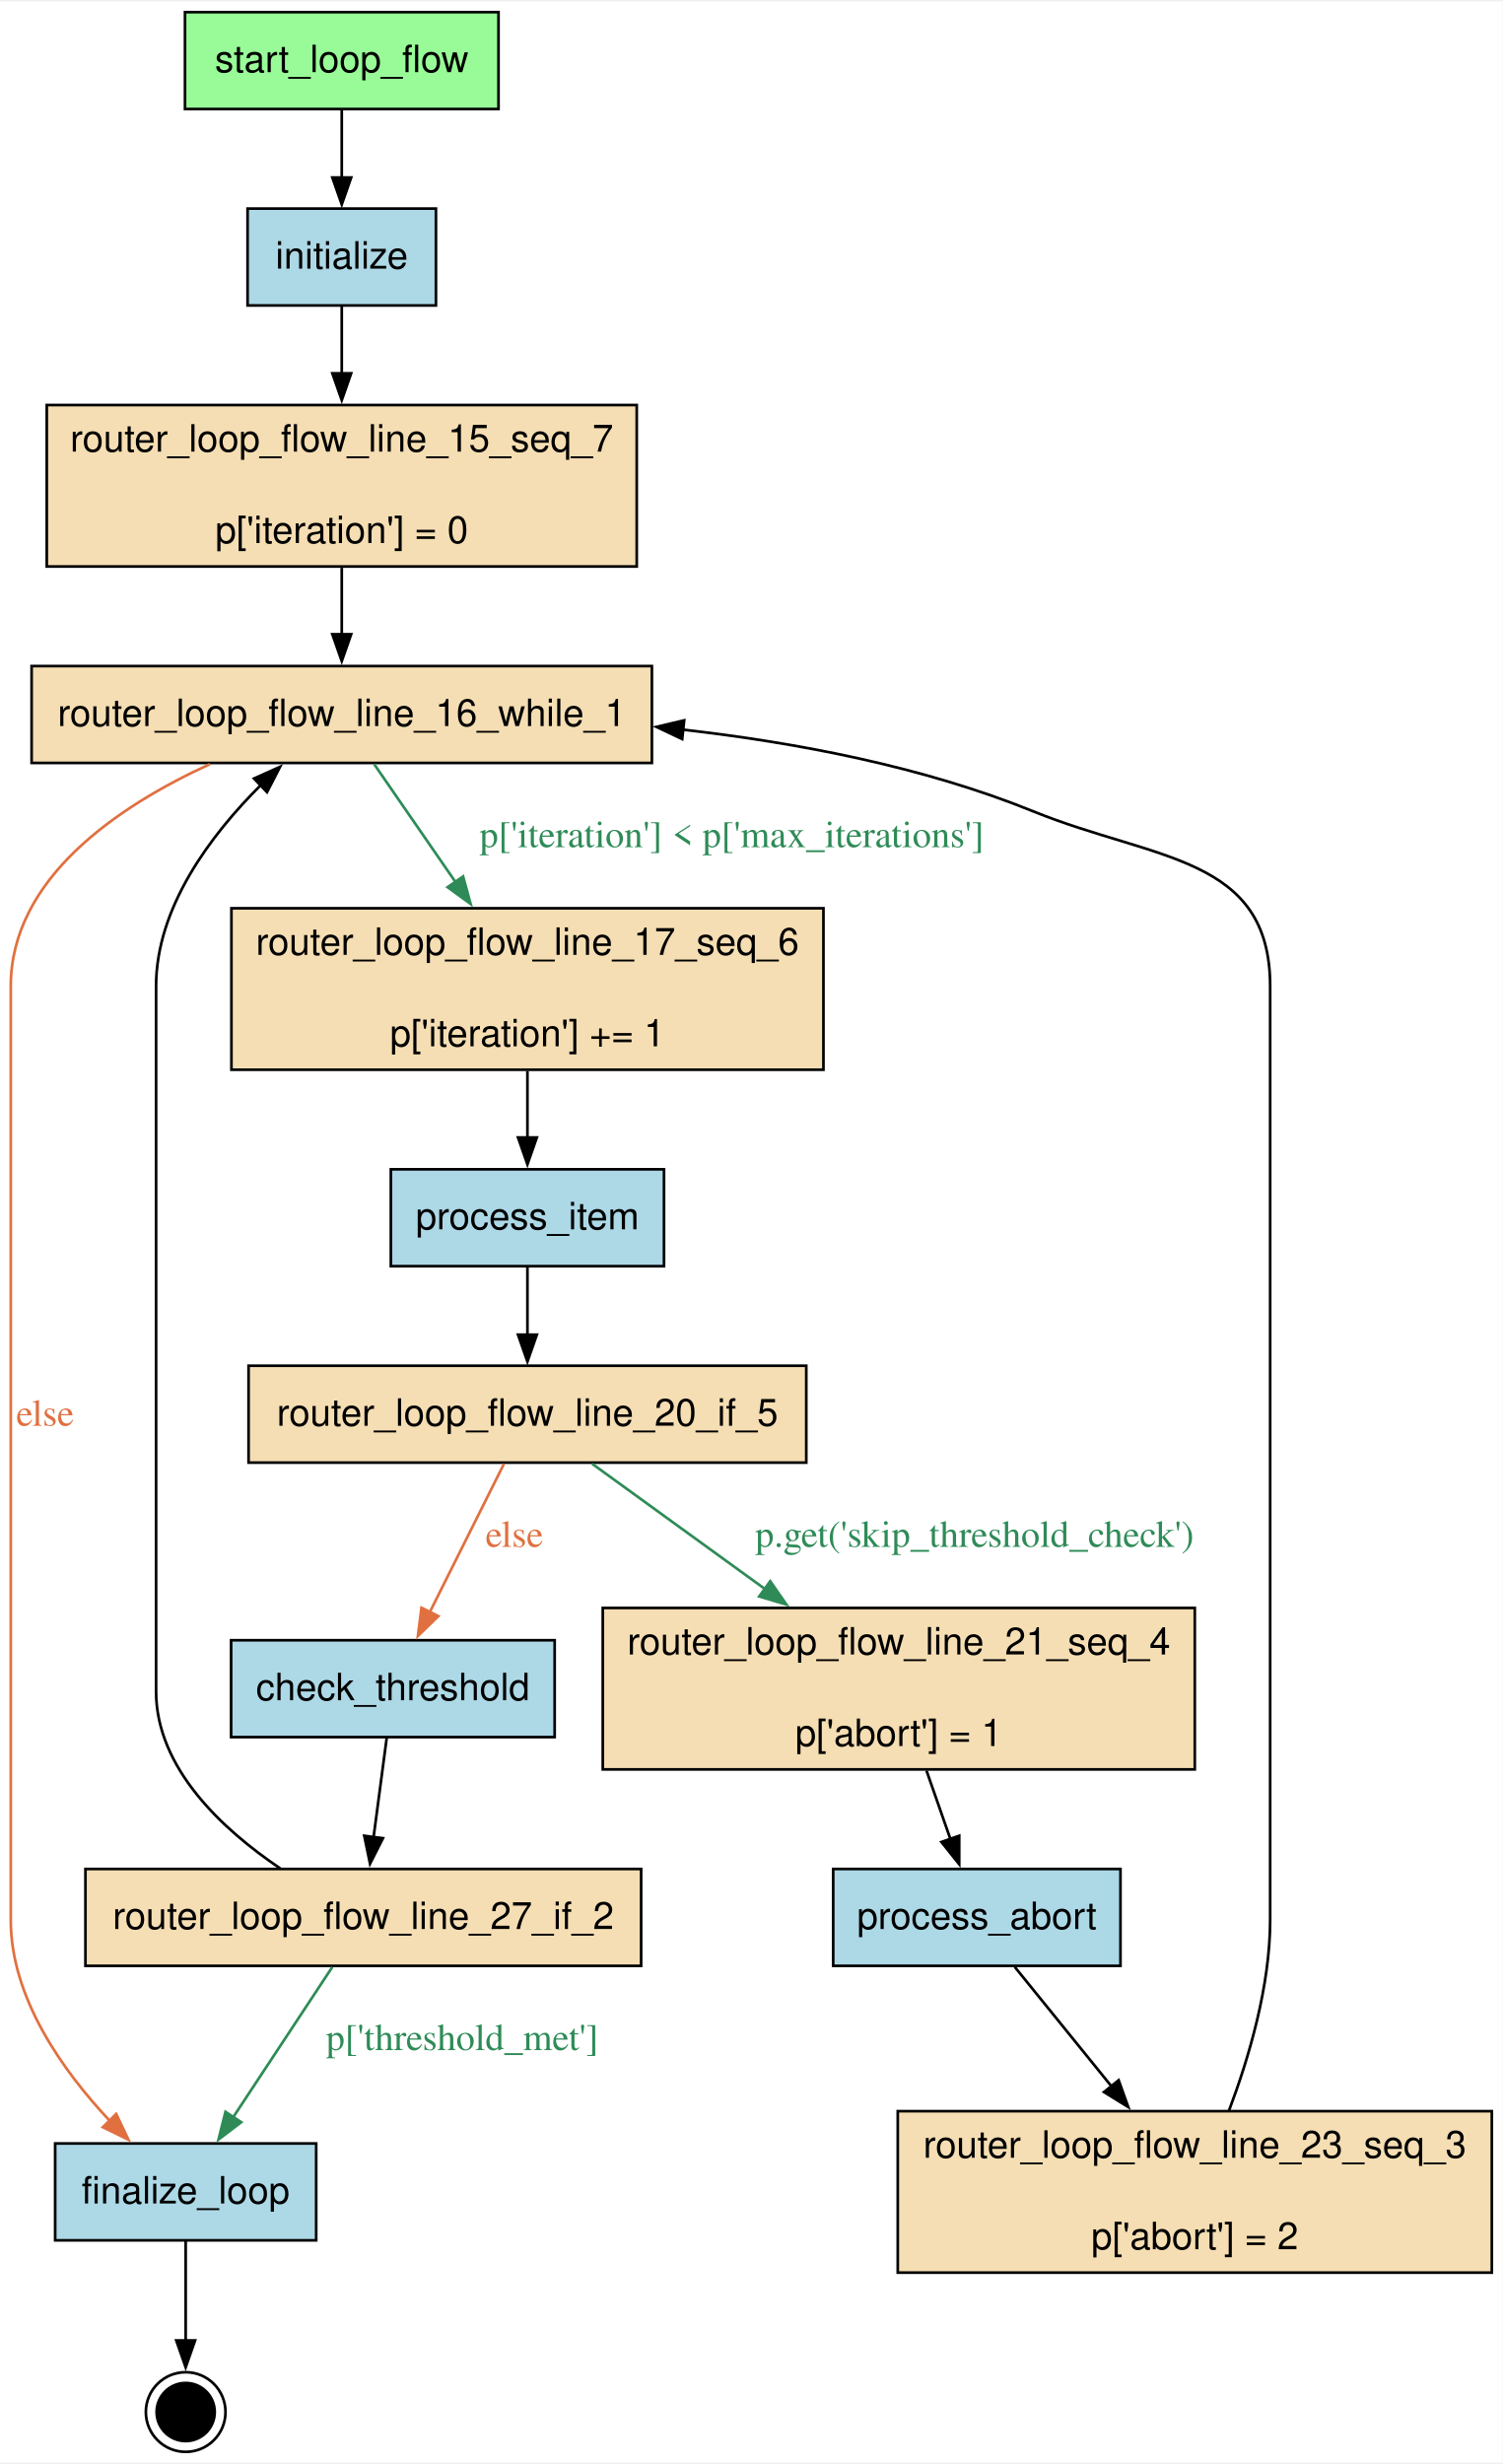
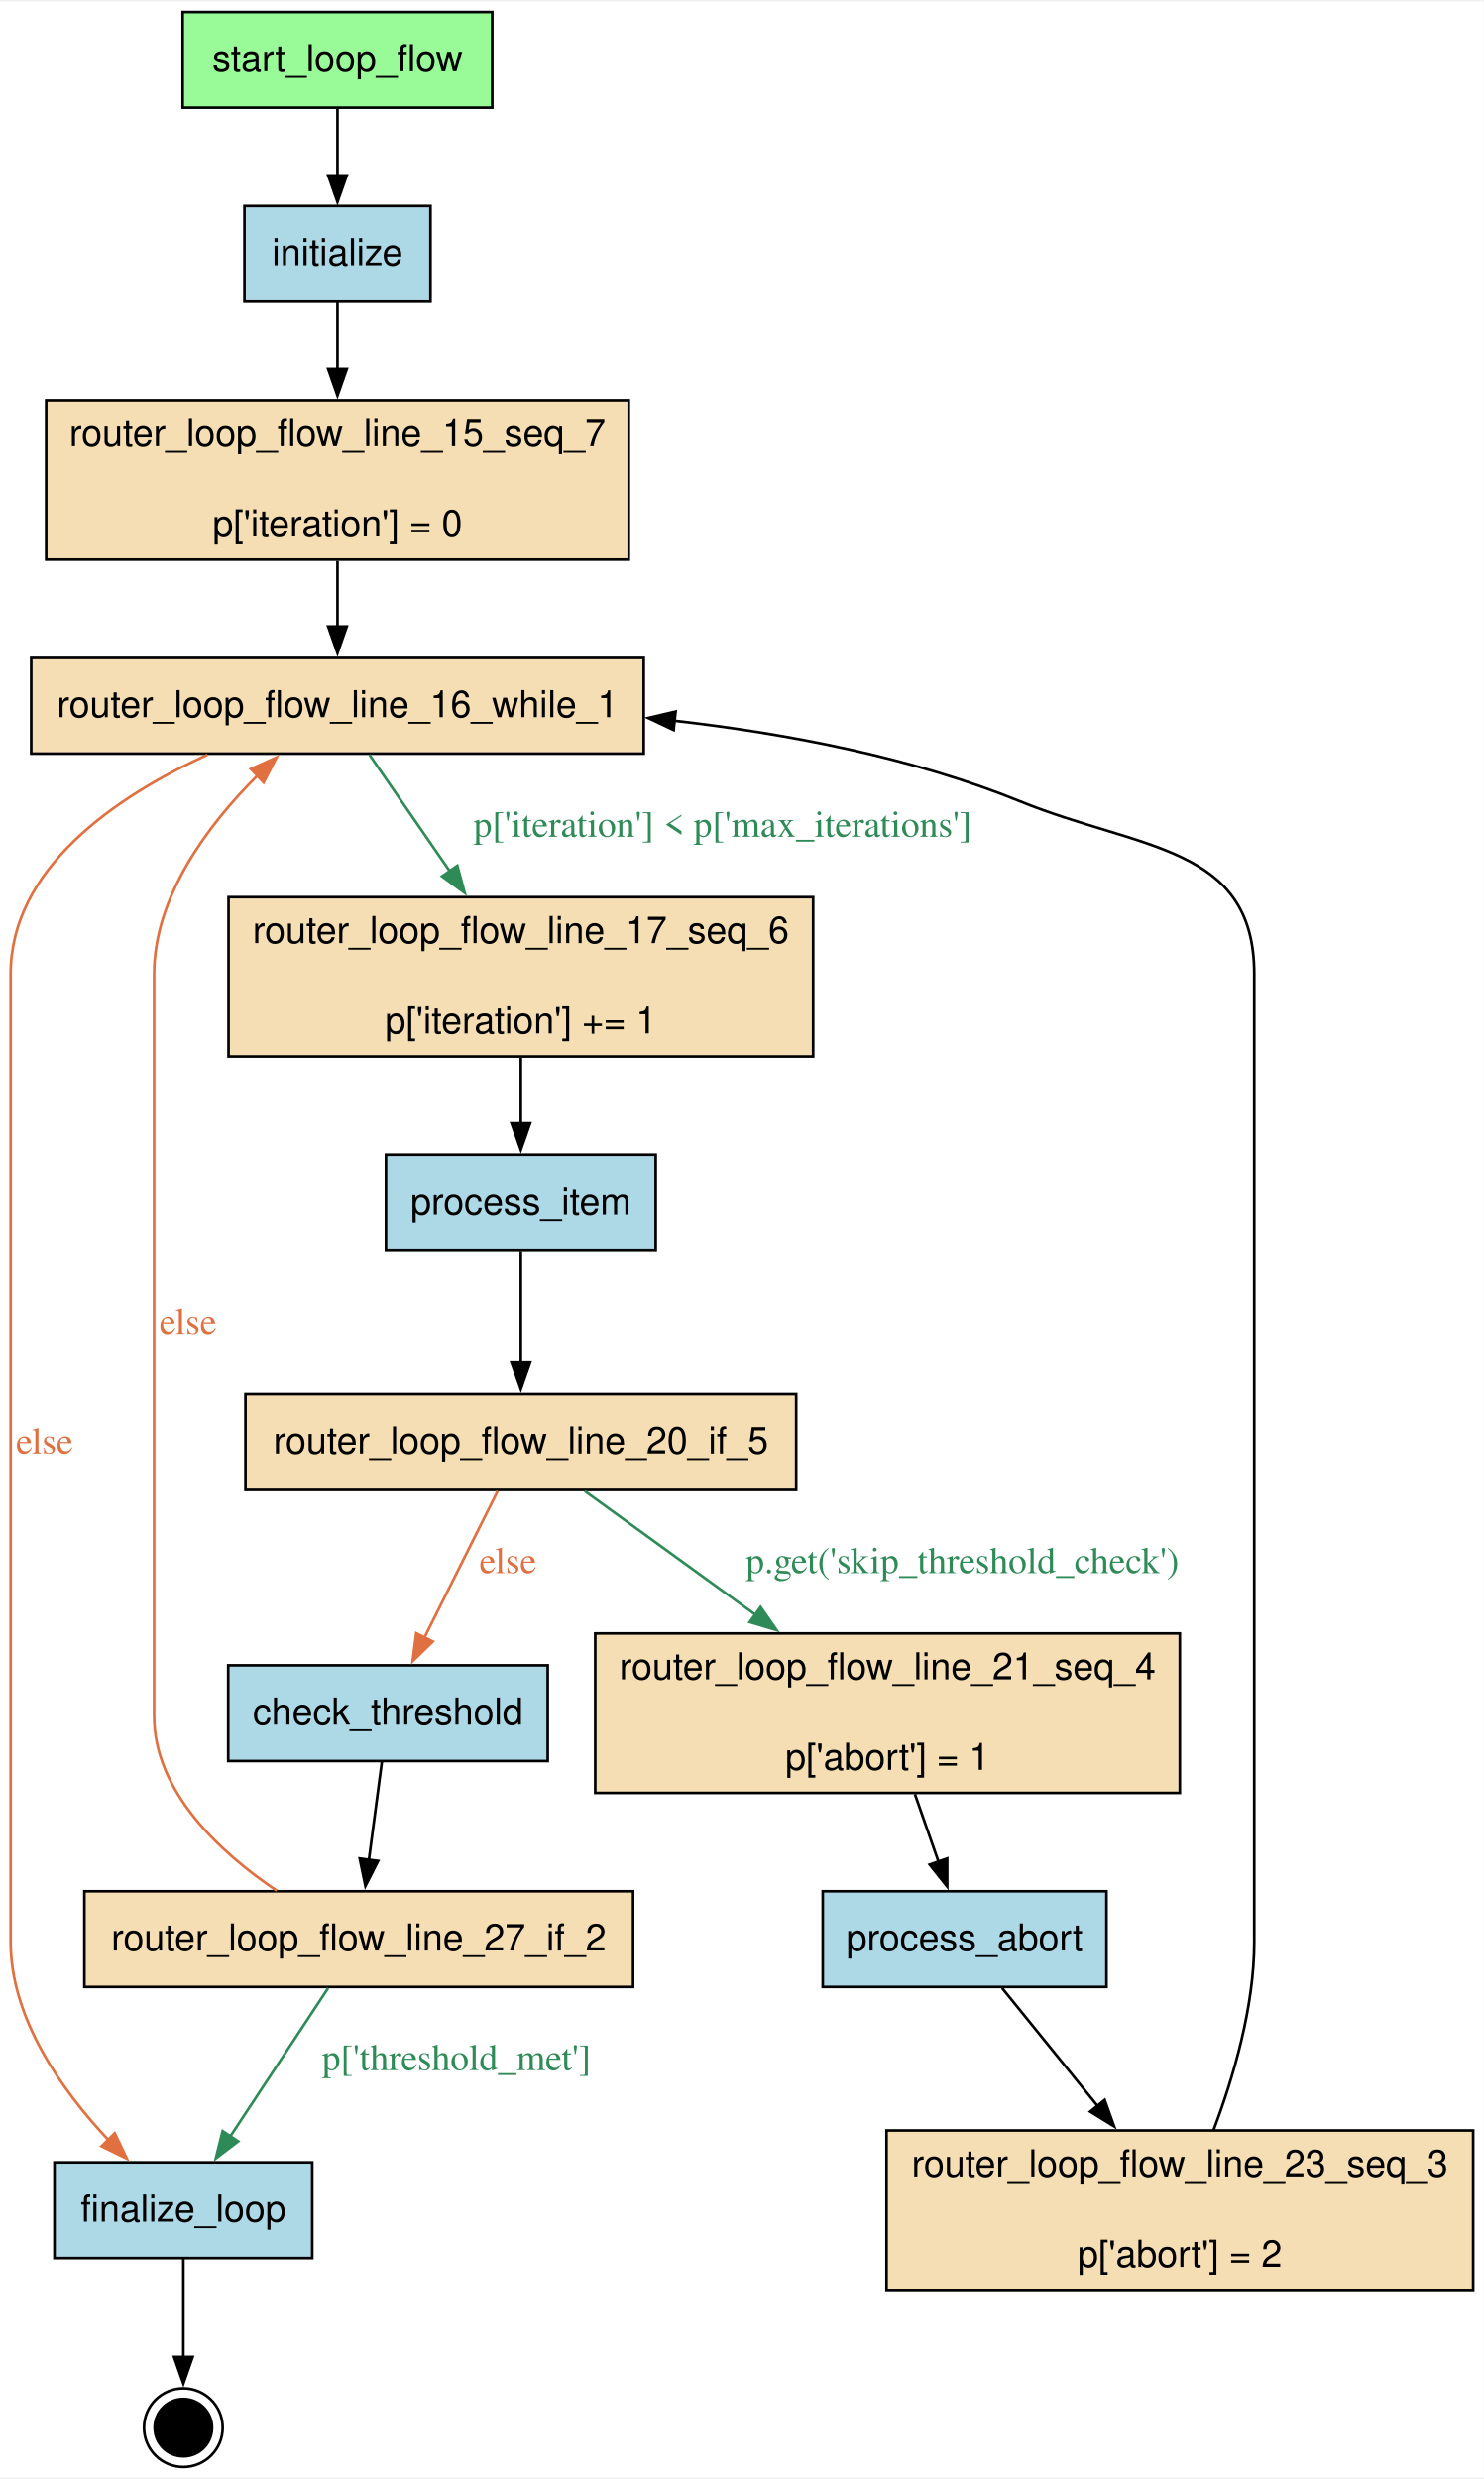
- <svg xmlns="http://www.w3.org/2000/svg" width="558pt" height="915pt" viewBox="0.00 0.00 558.38 914.60">
-   <g id="graph0" class="graph" transform="scale(1 1) rotate(0) translate(4 910.6)">
-     <polygon fill="white" stroke="none" points="-4,4 -4,-910.6 554.38,-910.6 554.38,4 -4,4" />
+ <svg xmlns="http://www.w3.org/2000/svg" width="558pt" height="932pt" viewBox="0.00 0.00 558.38 931.60">
+   <g id="graph0" class="graph" transform="scale(1 1) rotate(0) translate(4 927.6)">
+     <polygon fill="white" stroke="none" points="-4,4 -4,-927.6 554.38,-927.6 554.38,4 -4,4" />
    <g id="node1" class="node">
-       <polygon fill="palegreen" stroke="black" points="181.25,-906.6 64.75,-906.6 64.75,-870.6 181.25,-870.6 181.25,-906.6" />
-       <text text-anchor="middle" x="123" y="-884.3" font-family="Helvetica,sans-Serif" font-size="14.00">start_loop_flow</text>
+       <polygon fill="palegreen" stroke="black" points="181.25,-923.6 64.75,-923.6 64.75,-887.6 181.25,-887.6 181.25,-923.6" />
+       <text text-anchor="middle" x="123" y="-901.3" font-family="Helvetica,sans-Serif" font-size="14.00">start_loop_flow</text>
    </g>
    <g id="node4" class="node">
-       <polygon fill="lightblue" stroke="black" points="158,-833.6 88,-833.6 88,-797.6 158,-797.6 158,-833.6" />
-       <text text-anchor="middle" x="123" y="-811.3" font-family="Helvetica,sans-Serif" font-size="14.00">initialize</text>
+       <polygon fill="lightblue" stroke="black" points="158,-850.6 88,-850.6 88,-814.6 158,-814.6 158,-850.6" />
+       <text text-anchor="middle" x="123" y="-828.3" font-family="Helvetica,sans-Serif" font-size="14.00">initialize</text>
    </g>
    <g id="edge1" class="edge">
-       <path fill="none" stroke="black" d="M123,-870.41C123,-862.83 123,-853.7 123,-845.14" />
-       <polygon fill="black" stroke="black" points="126.5,-845.14 123,-835.14 119.5,-845.14 126.5,-845.14" />
+       <path fill="none" stroke="black" d="M123,-887.41C123,-879.83 123,-870.7 123,-862.14" />
+       <polygon fill="black" stroke="black" points="126.5,-862.14 123,-852.14 119.5,-862.14 126.5,-862.14" />
    </g>
    <g id="node2" class="node">
      <polygon fill="lightblue" stroke="black" points="202.12,-301.6 81.88,-301.6 81.88,-265.6 202.12,-265.6 202.12,-301.6" />
      <text text-anchor="middle" x="142" y="-279.3" font-family="Helvetica,sans-Serif" font-size="14.00">check_threshold</text>
    </g>
    <g id="node13" class="node">
      <polygon fill="wheat" stroke="black" points="234.25,-216.6 27.75,-216.6 27.75,-180.6 234.25,-180.6 234.25,-216.6" />
      <text text-anchor="middle" x="131" y="-194.3" font-family="Helvetica,sans-Serif" font-size="14.00">router_loop_flow_line_27_if_2</text>
    </g>
    <g id="edge9" class="edge">
      <path fill="none" stroke="black" d="M139.72,-265.4C138.3,-254.68 136.44,-240.61 134.8,-228.24" />
      <polygon fill="black" stroke="black" points="138.3,-228.02 133.51,-218.56 131.36,-228.93 138.3,-228.02" />
    </g>
    <g id="node3" class="node">
      <polygon fill="lightblue" stroke="black" points="113.5,-114.6 16.5,-114.6 16.5,-78.6 113.5,-78.6 113.5,-114.6" />
      <text text-anchor="middle" x="65" y="-92.3" font-family="Helvetica,sans-Serif" font-size="14.00">finalize_loop</text>
    </g>
    <g id="node14" class="node">
      <ellipse fill="black" stroke="black" cx="65" cy="-14.8" rx="10.8" ry="10.8" />
      <ellipse fill="none" stroke="black" cx="65" cy="-14.8" rx="14.8" ry="14.8" />
    </g>
    <g id="edge16" class="edge">
      <path fill="none" stroke="black" d="M65,-78.28C65,-67.42 65,-53.23 65,-41.11" />
      <polygon fill="black" stroke="black" points="68.5,-41.41 65,-31.41 61.5,-41.41 68.5,-41.41" />
    </g>
    <g id="node7" class="node">
-       <polygon fill="wheat" stroke="black" points="232.62,-760.6 13.38,-760.6 13.38,-700.6 232.62,-700.6 232.62,-760.6" />
-       <text text-anchor="middle" x="123" y="-743.3" font-family="Helvetica,sans-Serif" font-size="14.00">router_loop_flow_line_15_seq_7</text>
-       <text text-anchor="middle" x="123" y="-709.3" font-family="Helvetica,sans-Serif" font-size="14.00">p['iteration'] = 0</text>
+       <polygon fill="wheat" stroke="black" points="232.62,-777.6 13.38,-777.6 13.38,-717.6 232.62,-717.6 232.62,-777.6" />
+       <text text-anchor="middle" x="123" y="-760.3" font-family="Helvetica,sans-Serif" font-size="14.00">router_loop_flow_line_15_seq_7</text>
+       <text text-anchor="middle" x="123" y="-726.3" font-family="Helvetica,sans-Serif" font-size="14.00">p['iteration'] = 0</text>
    </g>
    <g id="edge2" class="edge">
-       <path fill="none" stroke="black" d="M123,-797.4C123,-790.07 123,-781.18 123,-772.34" />
-       <polygon fill="black" stroke="black" points="126.5,-772.39 123,-762.39 119.5,-772.39 126.5,-772.39" />
+       <path fill="none" stroke="black" d="M123,-814.4C123,-807.07 123,-798.18 123,-789.34" />
+       <polygon fill="black" stroke="black" points="126.5,-789.39 123,-779.39 119.5,-789.39 126.5,-789.39" />
    </g>
    <g id="node5" class="node">
      <polygon fill="lightblue" stroke="black" points="412.38,-216.6 305.62,-216.6 305.62,-180.6 412.38,-180.6 412.38,-216.6" />
      <text text-anchor="middle" x="359" y="-194.3" font-family="Helvetica,sans-Serif" font-size="14.00">process_abort</text>
    </g>
    <g id="node12" class="node">
      <polygon fill="wheat" stroke="black" points="550.38,-126.6 329.62,-126.6 329.62,-66.6 550.38,-66.6 550.38,-126.6" />
      <text text-anchor="middle" x="440" y="-109.3" font-family="Helvetica,sans-Serif" font-size="14.00">router_loop_flow_line_23_seq_3</text>
      <text text-anchor="middle" x="440" y="-75.3" font-family="Helvetica,sans-Serif" font-size="14.00">p['abort'] = 2</text>
    </g>
    <g id="edge6" class="edge">
      <path fill="none" stroke="black" d="M373.11,-180.18C383.04,-167.93 396.71,-151.04 409.11,-135.74" />
      <polygon fill="black" stroke="black" points="411.7,-138.1 415.27,-128.13 406.26,-133.7 411.7,-138.1" />
    </g>
    <g id="node6" class="node">
-       <polygon fill="lightblue" stroke="black" points="242.75,-476.6 141.25,-476.6 141.25,-440.6 242.75,-440.6 242.75,-476.6" />
-       <text text-anchor="middle" x="192" y="-454.3" font-family="Helvetica,sans-Serif" font-size="14.00">process_item</text>
+       <polygon fill="lightblue" stroke="black" points="242.75,-493.6 141.25,-493.6 141.25,-457.6 242.75,-457.6 242.75,-493.6" />
+       <text text-anchor="middle" x="192" y="-471.3" font-family="Helvetica,sans-Serif" font-size="14.00">process_item</text>
    </g>
    <g id="node10" class="node">
      <polygon fill="wheat" stroke="black" points="295.62,-403.6 88.37,-403.6 88.37,-367.6 295.62,-367.6 295.62,-403.6" />
      <text text-anchor="middle" x="192" y="-381.3" font-family="Helvetica,sans-Serif" font-size="14.00">router_loop_flow_line_20_if_5</text>
    </g>
    <g id="edge11" class="edge">
-       <path fill="none" stroke="black" d="M192,-440.41C192,-432.83 192,-423.7 192,-415.14" />
-       <polygon fill="black" stroke="black" points="195.5,-415.14 192,-405.14 188.5,-415.14 195.5,-415.14" />
+       <path fill="none" stroke="black" d="M192,-457.21C192,-445.28 192,-429.17 192,-415.34" />
+       <polygon fill="black" stroke="black" points="195.5,-415.46 192,-405.46 188.5,-415.46 195.5,-415.46" />
    </g>
    <g id="node8" class="node">
-       <polygon fill="wheat" stroke="black" points="238.25,-663.6 7.75,-663.6 7.75,-627.6 238.25,-627.6 238.25,-663.6" />
-       <text text-anchor="middle" x="123" y="-641.3" font-family="Helvetica,sans-Serif" font-size="14.00">router_loop_flow_line_16_while_1</text>
+       <polygon fill="wheat" stroke="black" points="238.25,-680.6 7.75,-680.6 7.75,-644.6 238.25,-644.6 238.25,-680.6" />
+       <text text-anchor="middle" x="123" y="-658.3" font-family="Helvetica,sans-Serif" font-size="14.00">router_loop_flow_line_16_while_1</text>
    </g>
    <g id="edge14" class="edge">
-       <path fill="none" stroke="black" d="M123,-700.1C123,-692.06 123,-683.36 123,-675.35" />
-       <polygon fill="black" stroke="black" points="126.5,-675.43 123,-665.43 119.5,-675.43 126.5,-675.43" />
+       <path fill="none" stroke="black" d="M123,-717.1C123,-709.06 123,-700.36 123,-692.35" />
+       <polygon fill="black" stroke="black" points="126.5,-692.43 123,-682.43 119.5,-692.43 126.5,-692.43" />
    </g>
    <g id="edge13" class="edge">
-       <path fill="none" stroke="#e07040" d="M74.03,-627.17C39.73,-611.47 0,-584.64 0,-544.6 0,-544.6 0,-544.6 0,-197.6 0,-168.69 19.33,-141.57 36.91,-122.89" />
+       <path fill="none" stroke="#e07040" d="M74.03,-644.17C39.73,-628.47 0,-601.64 0,-561.6 0,-561.6 0,-561.6 0,-197.6 0,-168.69 19.33,-141.57 36.91,-122.89" />
      <polygon fill="#e07040" stroke="#e07040" points="39.18,-125.57 43.73,-116 34.21,-120.65 39.18,-125.57" />
      <text text-anchor="middle" x="12.75" y="-381.3" font-family="Times,serif" font-size="14.00" fill="#e07040">else</text>
    </g>
    <g id="node9" class="node">
-       <polygon fill="wheat" stroke="black" points="302,-573.6 82,-573.6 82,-513.6 302,-513.6 302,-573.6" />
-       <text text-anchor="middle" x="192" y="-556.3" font-family="Helvetica,sans-Serif" font-size="14.00">router_loop_flow_line_17_seq_6</text>
-       <text text-anchor="middle" x="192" y="-522.3" font-family="Helvetica,sans-Serif" font-size="14.00">p['iteration'] += 1</text>
+       <polygon fill="wheat" stroke="black" points="302,-590.6 82,-590.6 82,-530.6 302,-530.6 302,-590.6" />
+       <text text-anchor="middle" x="192" y="-573.3" font-family="Helvetica,sans-Serif" font-size="14.00">router_loop_flow_line_17_seq_6</text>
+       <text text-anchor="middle" x="192" y="-539.3" font-family="Helvetica,sans-Serif" font-size="14.00">p['iteration'] += 1</text>
    </g>
    <g id="edge12" class="edge">
-       <path fill="none" stroke="#2e8b57" d="M135.02,-627.18C143.4,-615.04 154.91,-598.36 165.39,-583.17" />
-       <polygon fill="#2e8b57" stroke="#2e8b57" points="168.09,-585.42 170.89,-575.2 162.33,-581.44 168.09,-585.42" />
-       <text text-anchor="middle" x="267.94" y="-596.3" font-family="Times,serif" font-size="14.00" fill="#2e8b57">p['iteration'] &lt; p['max_iterations']</text>
+       <path fill="none" stroke="#2e8b57" d="M135.02,-644.18C143.4,-632.04 154.91,-615.36 165.39,-600.17" />
+       <polygon fill="#2e8b57" stroke="#2e8b57" points="168.09,-602.42 170.89,-592.2 162.33,-598.44 168.09,-602.42" />
+       <text text-anchor="middle" x="267.94" y="-613.3" font-family="Times,serif" font-size="14.00" fill="#2e8b57">p['iteration'] &lt; p['max_iterations']</text>
    </g>
    <g id="edge10" class="edge">
-       <path fill="none" stroke="black" d="M192,-513.1C192,-505.06 192,-496.36 192,-488.35" />
-       <polygon fill="black" stroke="black" points="195.5,-488.43 192,-478.43 188.5,-488.43 195.5,-488.43" />
+       <path fill="none" stroke="black" d="M192,-530.1C192,-522.06 192,-513.36 192,-505.35" />
+       <polygon fill="black" stroke="black" points="195.5,-505.43 192,-495.43 188.5,-505.43 195.5,-505.43" />
    </g>
    <g id="edge8" class="edge">
      <path fill="none" stroke="#e07040" d="M183.29,-367.18C175.69,-351.98 164.53,-329.67 155.73,-312.06" />
      <polygon fill="#e07040" stroke="#e07040" points="158.89,-310.55 151.29,-303.17 152.63,-313.68 158.89,-310.55" />
      <text text-anchor="middle" x="187.15" y="-336.3" font-family="Times,serif" font-size="14.00" fill="#e07040">else</text>
    </g>
    <g id="node11" class="node">
      <polygon fill="wheat" stroke="black" points="440,-313.6 220,-313.6 220,-253.6 440,-253.6 440,-313.6" />
      <text text-anchor="middle" x="330" y="-296.3" font-family="Helvetica,sans-Serif" font-size="14.00">router_loop_flow_line_21_seq_4</text>
      <text text-anchor="middle" x="330" y="-262.3" font-family="Helvetica,sans-Serif" font-size="14.00">p['abort'] = 1</text>
    </g>
    <g id="edge7" class="edge">
      <path fill="none" stroke="#2e8b57" d="M216.04,-367.18C233.74,-354.35 258.44,-336.46 280.32,-320.6" />
      <polygon fill="#2e8b57" stroke="#2e8b57" points="282.22,-323.54 288.27,-314.84 278.12,-317.87 282.22,-323.54" />
      <text text-anchor="middle" x="358.14" y="-336.3" font-family="Times,serif" font-size="14.00" fill="#2e8b57">p.get('skip_threshold_check')</text>
    </g>
    <g id="edge5" class="edge">
      <path fill="none" stroke="black" d="M340.31,-253.1C343.18,-244.87 346.3,-235.95 349.15,-227.79" />
      <polygon fill="black" stroke="black" points="352.45,-228.94 352.45,-218.35 345.85,-226.64 352.45,-228.94" />
    </g>
    <g id="edge4" class="edge">
-       <path fill="none" stroke="black" d="M452.69,-126.76C460.1,-146.39 468,-173.08 468,-197.6 468,-544.6 468,-544.6 468,-544.6 468,-593.22 425.05,-591.3 380,-609.6 339.31,-626.13 292.32,-635.14 249.74,-639.97" />
-       <polygon fill="black" stroke="black" points="249.51,-636.47 239.94,-641 250.25,-643.43 249.51,-636.47" />
+       <path fill="none" stroke="black" d="M452.69,-126.76C460.1,-146.39 468,-173.08 468,-197.6 468,-561.6 468,-561.6 468,-561.6 468,-610.22 425.05,-608.3 380,-626.6 339.31,-643.13 292.32,-652.14 249.74,-656.97" />
+       <polygon fill="black" stroke="black" points="249.51,-653.47 239.94,-658 250.25,-660.43 249.51,-653.47" />
    </g>
    <g id="edge3" class="edge">
      <path fill="none" stroke="#2e8b57" d="M119.5,-180.18C109.28,-164.69 94.19,-141.82 82.47,-124.07" />
      <polygon fill="#2e8b57" stroke="#2e8b57" points="85.63,-122.5 77.2,-116.08 79.79,-126.36 85.63,-122.5" />
      <text text-anchor="middle" x="167.77" y="-149.3" font-family="Times,serif" font-size="14.00" fill="#2e8b57">p['threshold_met']</text>
    </g>
    <g id="edge15" class="edge">
-       <path fill="none" stroke="black" d="M100.12,-216.81C78.7,-231.26 54,-254.1 54,-282.6 54,-544.6 54,-544.6 54,-544.6 54,-573.87 74.27,-600.78 92.84,-619.3" />
-       <polygon fill="black" stroke="black" points="90.4,-621.82 100.07,-626.16 95.22,-616.74 90.4,-621.82" />
+       <path fill="none" stroke="#e07040" d="M100.12,-216.81C78.7,-231.26 54,-254.1 54,-282.6 54,-561.6 54,-561.6 54,-561.6 54,-590.87 74.27,-617.78 92.84,-636.3" />
+       <polygon fill="#e07040" stroke="#e07040" points="90.4,-638.82 100.07,-643.16 95.22,-633.74 90.4,-638.82" />
+       <text text-anchor="middle" x="66.75" y="-426.3" font-family="Times,serif" font-size="14.00" fill="#e07040">else</text>
    </g>
  </g>
</svg>
